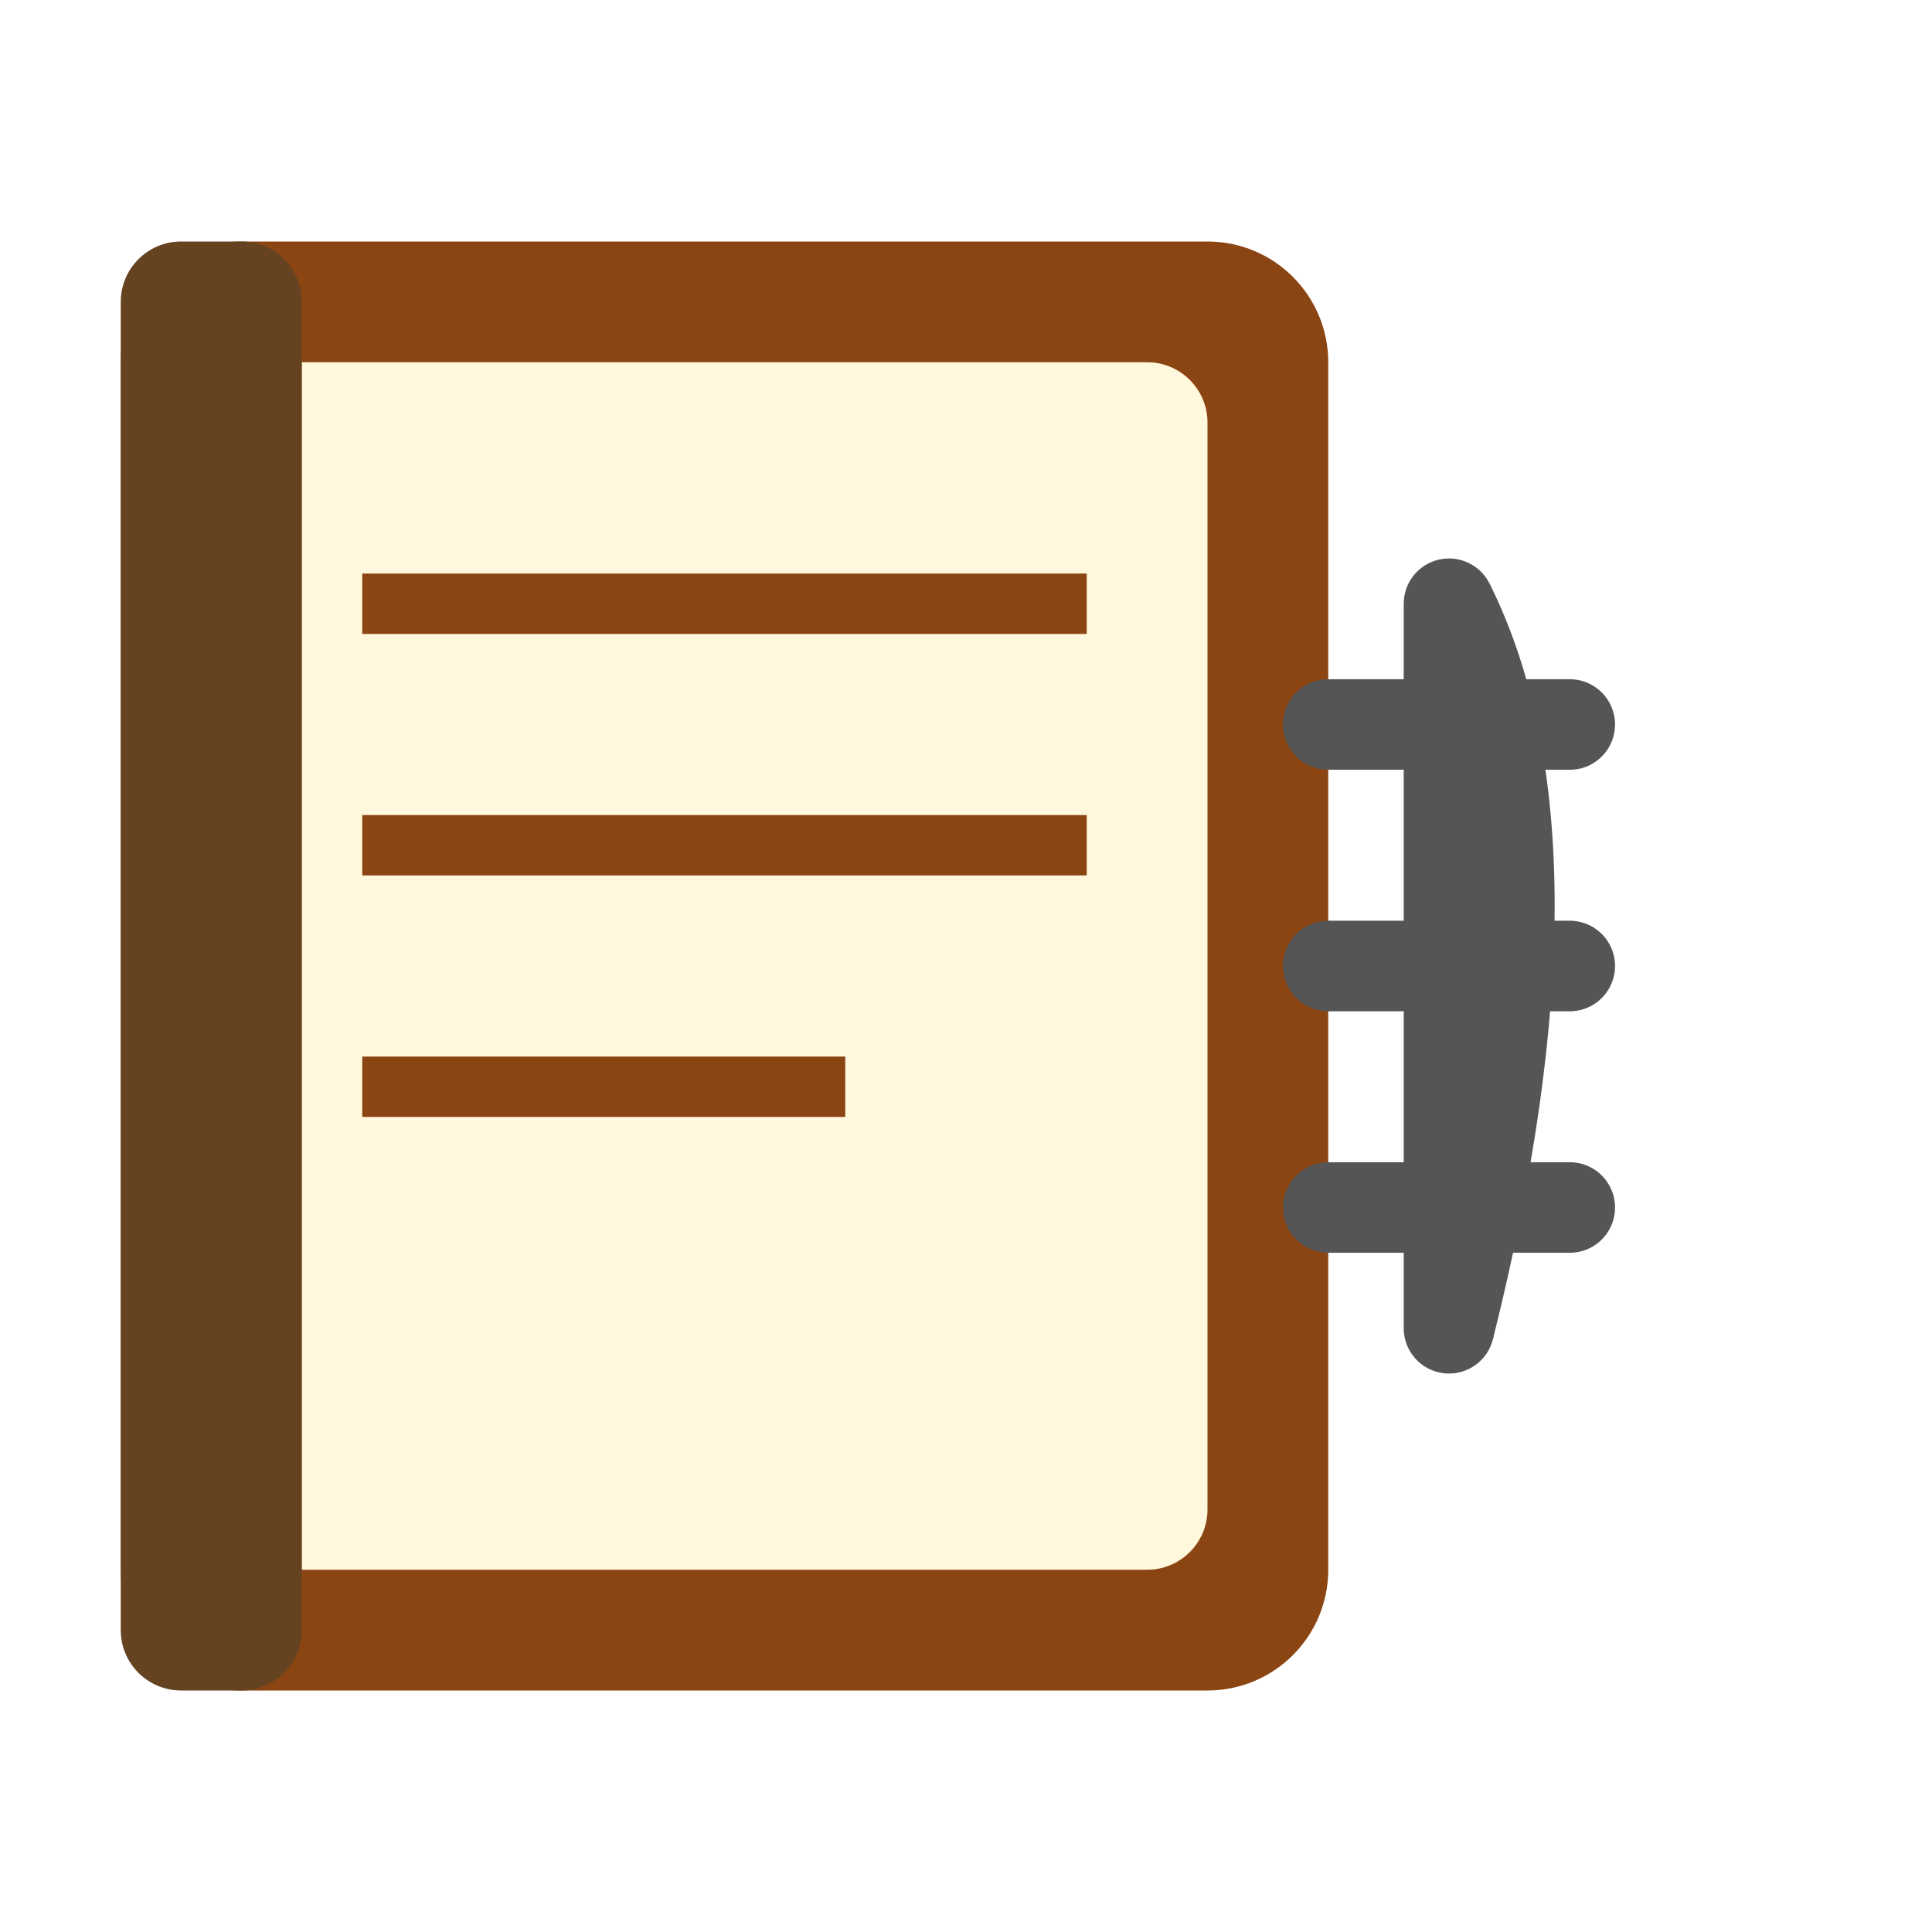
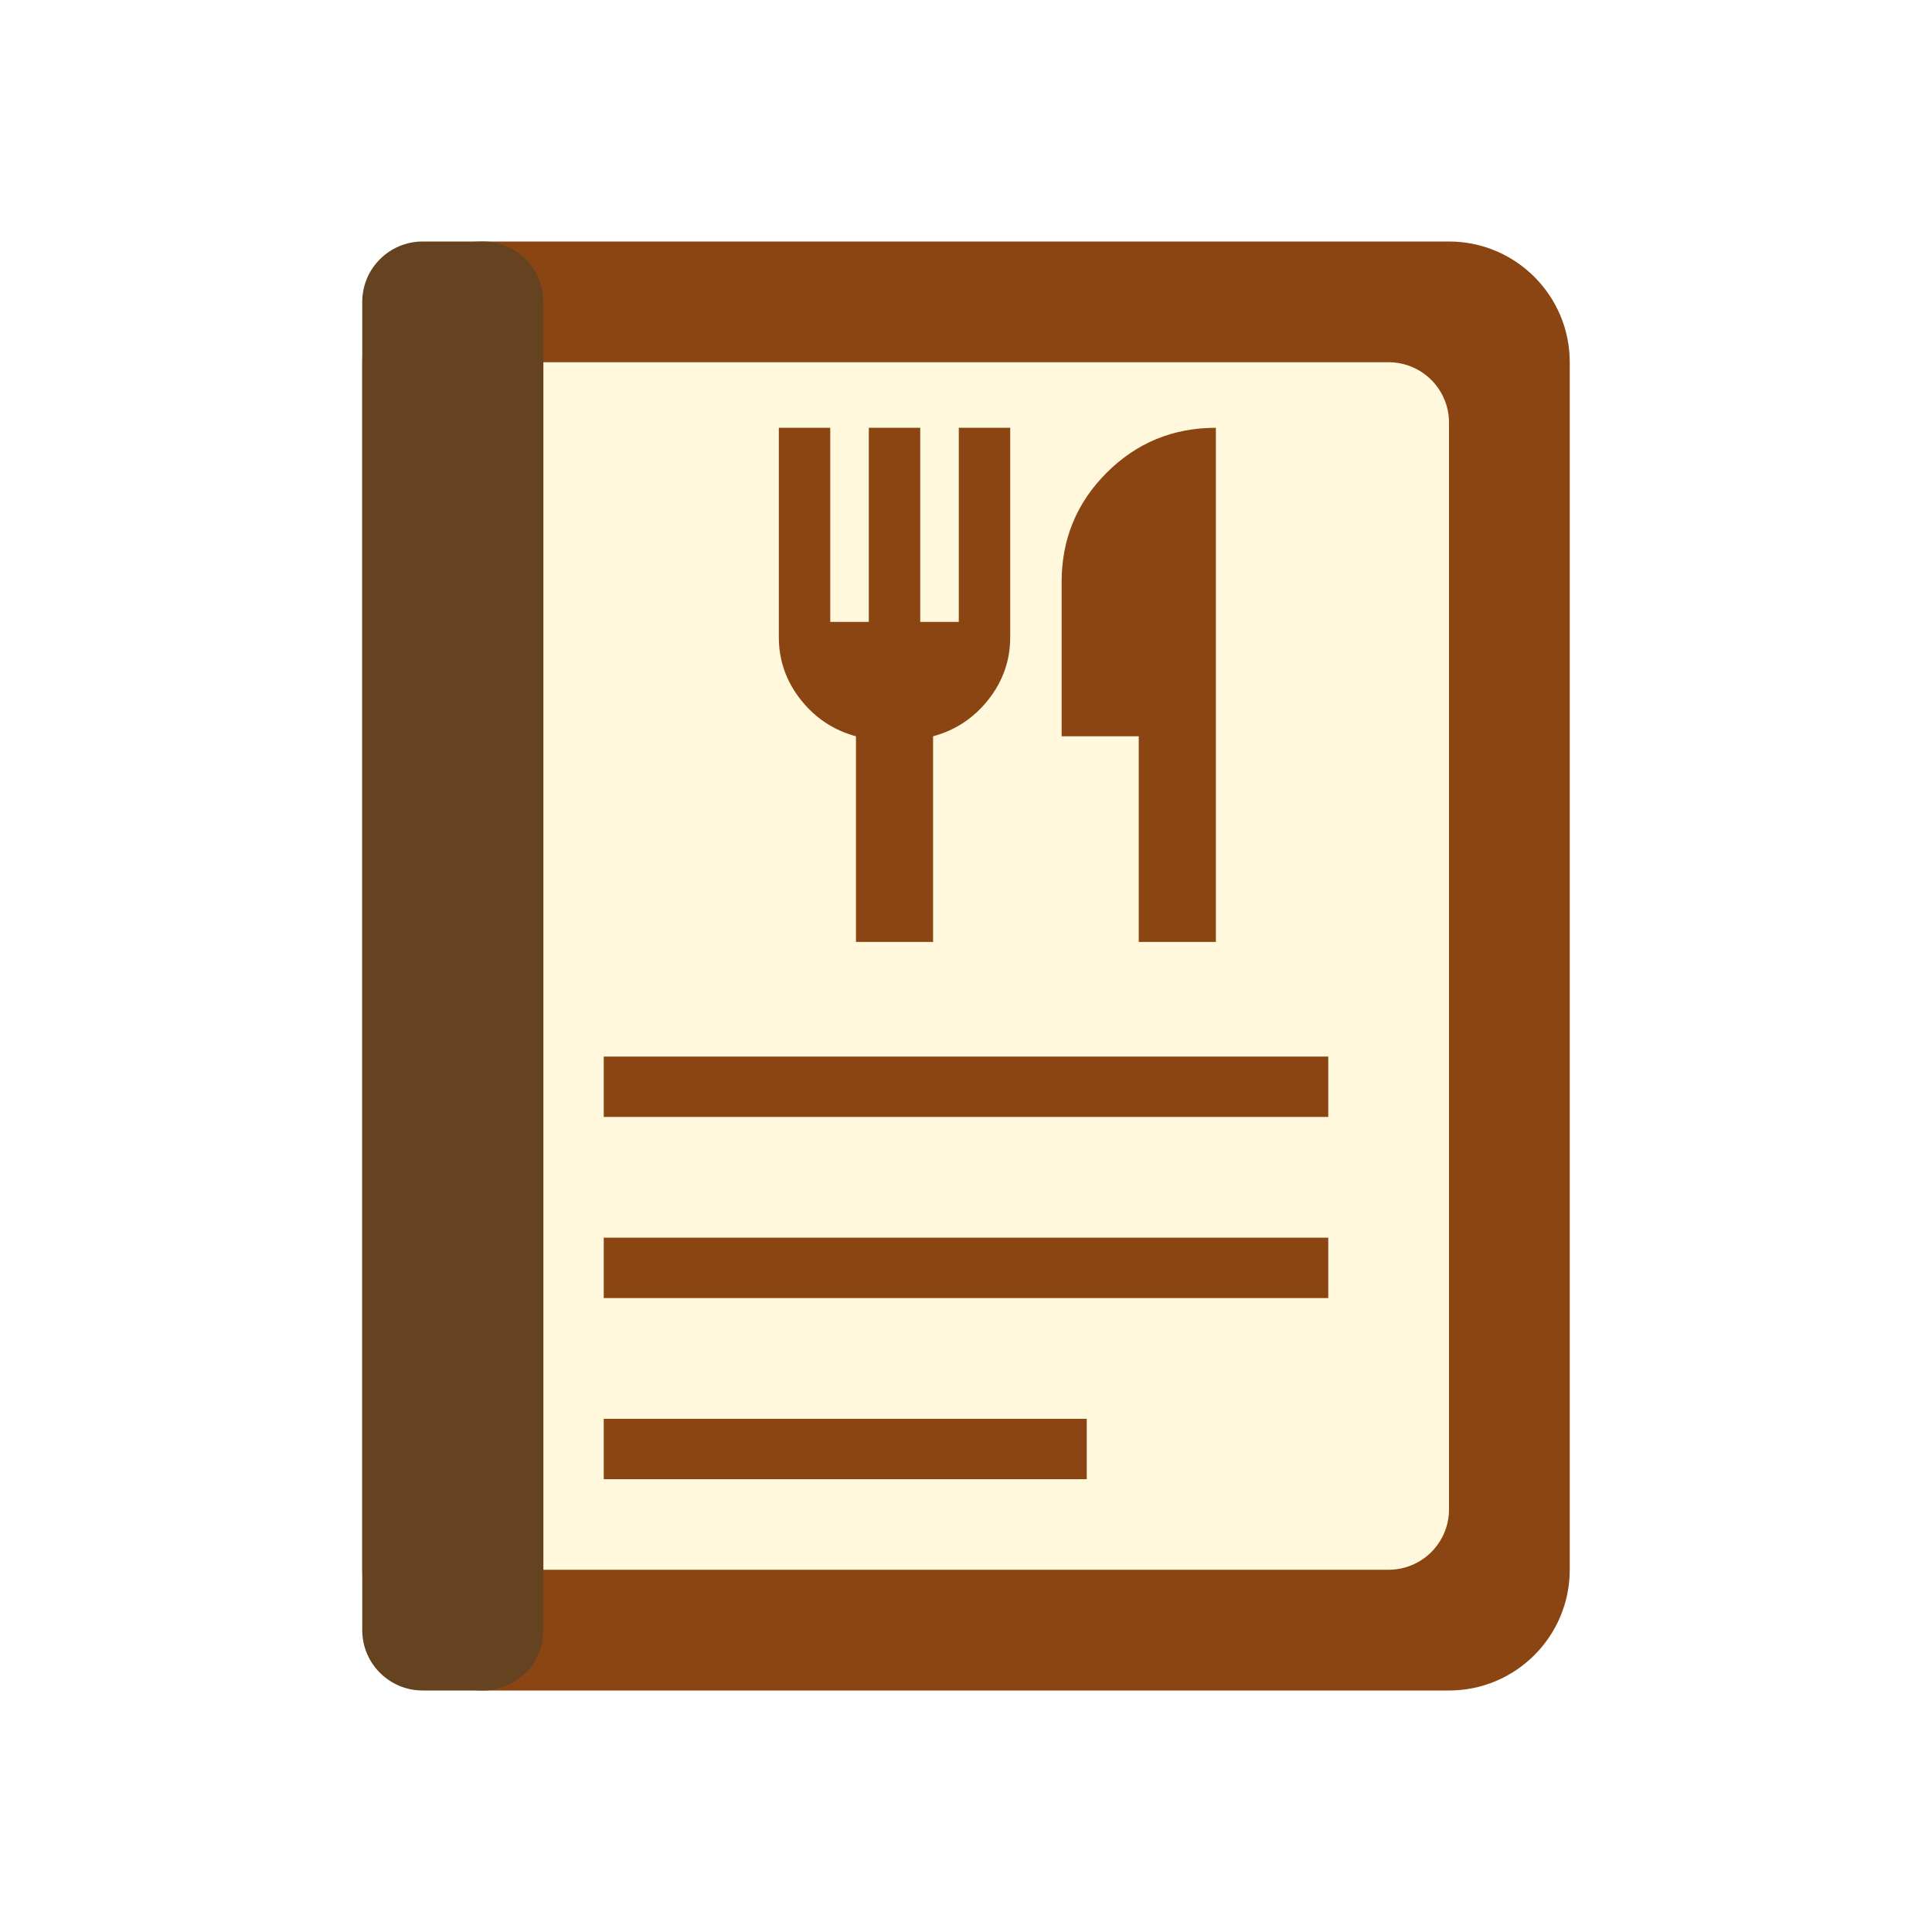
- <svg xmlns="http://www.w3.org/2000/svg" viewBox="0 0 32 32" width="32" height="32">
-   <rect x="2" y="4" width="20" height="24" rx="2" fill="#8B4513" />
-   <rect x="4" y="6" width="16" height="20" rx="1" fill="#FFF8DC" />
-   <rect x="2" y="4" width="3" height="24" rx="1" fill="#654321" />
-   <line x1="6" y1="10" x2="18" y2="10" stroke="#8B4513" stroke-width="1" />
-   <line x1="6" y1="14" x2="18" y2="14" stroke="#8B4513" stroke-width="1" />
-   <line x1="6" y1="18" x2="14" y2="18" stroke="#8B4513" stroke-width="1" />
-   <path d="M24 10 L24 22 M22 12 L26 12 M22 16 L26 16 M22 20 L26 20" stroke="#555" stroke-width="1.5" stroke-linecap="round" />
-   <path d="M24 10 Q26 14 24 22" stroke="#555" stroke-width="1.5" fill="none" />
+ <svg xmlns="http://www.w3.org/2000/svg" width="100%" height="100%" viewBox="0 0 32 32" version="1.1" xml:space="preserve" style="fill-rule:evenodd;clip-rule:evenodd;">
+   <g transform="matrix(1,0,0,1,4,0)">
+     <path d="M22,6C22,4.896 21.104,4 20,4L4,4C2.896,4 2,4.896 2,6L2,26C2,27.104 2.896,28 4,28L20,28C21.104,28 22,27.104 22,26L22,6Z" style="fill:rgb(139,69,19);" />
+   </g>
+   <g transform="matrix(1,0,0,1,4,0)">
+     <path d="M20,7C20,6.448 19.552,6 19,6L5,6C4.448,6 4,6.448 4,7L4,25C4,25.552 4.448,26 5,26L19,26C19.552,26 20,25.552 20,25L20,7Z" style="fill:rgb(255,248,220);" />
+   </g>
+   <g transform="matrix(1,0,0,1,4,0)">
+     <path d="M5,5C5,4.448 4.552,4 4,4L3,4C2.448,4 2,4.448 2,5L2,27C2,27.552 2.448,28 3,28L4,28C4.552,28 5,27.552 5,27L5,5Z" style="fill:rgb(101,67,33);" />
+   </g>
+   <g transform="matrix(1,0,0,1,4,8)">
+     <path d="M6,10L18,10" style="fill:none;fill-rule:nonzero;stroke:rgb(139,69,19);stroke-width:1px;" />
+   </g>
+   <g transform="matrix(1,0,0,1,4,7)">
+     <path d="M6,14L18,14" style="fill:none;fill-rule:nonzero;stroke:rgb(139,69,19);stroke-width:1px;" />
+   </g>
+   <g transform="matrix(1,0,0,1,4,6)">
+     <path d="M6,18L14,18" style="fill:none;fill-rule:nonzero;stroke:rgb(139,69,19);stroke-width:1px;" />
+   </g>
+   <g transform="matrix(0.851594,0,0,0.851594,6.08725,1.12445)">
+     <path d="M9.5,17L11,17L11,13C11.433,12.883 11.792,12.646 12.075,12.288C12.358,11.929 12.5,11.525 12.5,11.075L12.5,7L11.5,7L11.5,10.775L10.75,10.775L10.75,7L9.75,7L9.75,10.775L9,10.775L9,7L8,7L8,11.075C8,11.525 8.142,11.929 8.425,12.288C8.708,12.646 9.067,12.883 9.5,13L9.5,17ZM15,17L16.5,17L16.5,7C15.667,7 14.958,7.292 14.375,7.875C13.792,8.458 13.5,9.167 13.5,10L13.5,13L15,13L15,17Z" style="fill:rgb(139,69,19);fill-rule:nonzero;" />
+   </g>
</svg>
